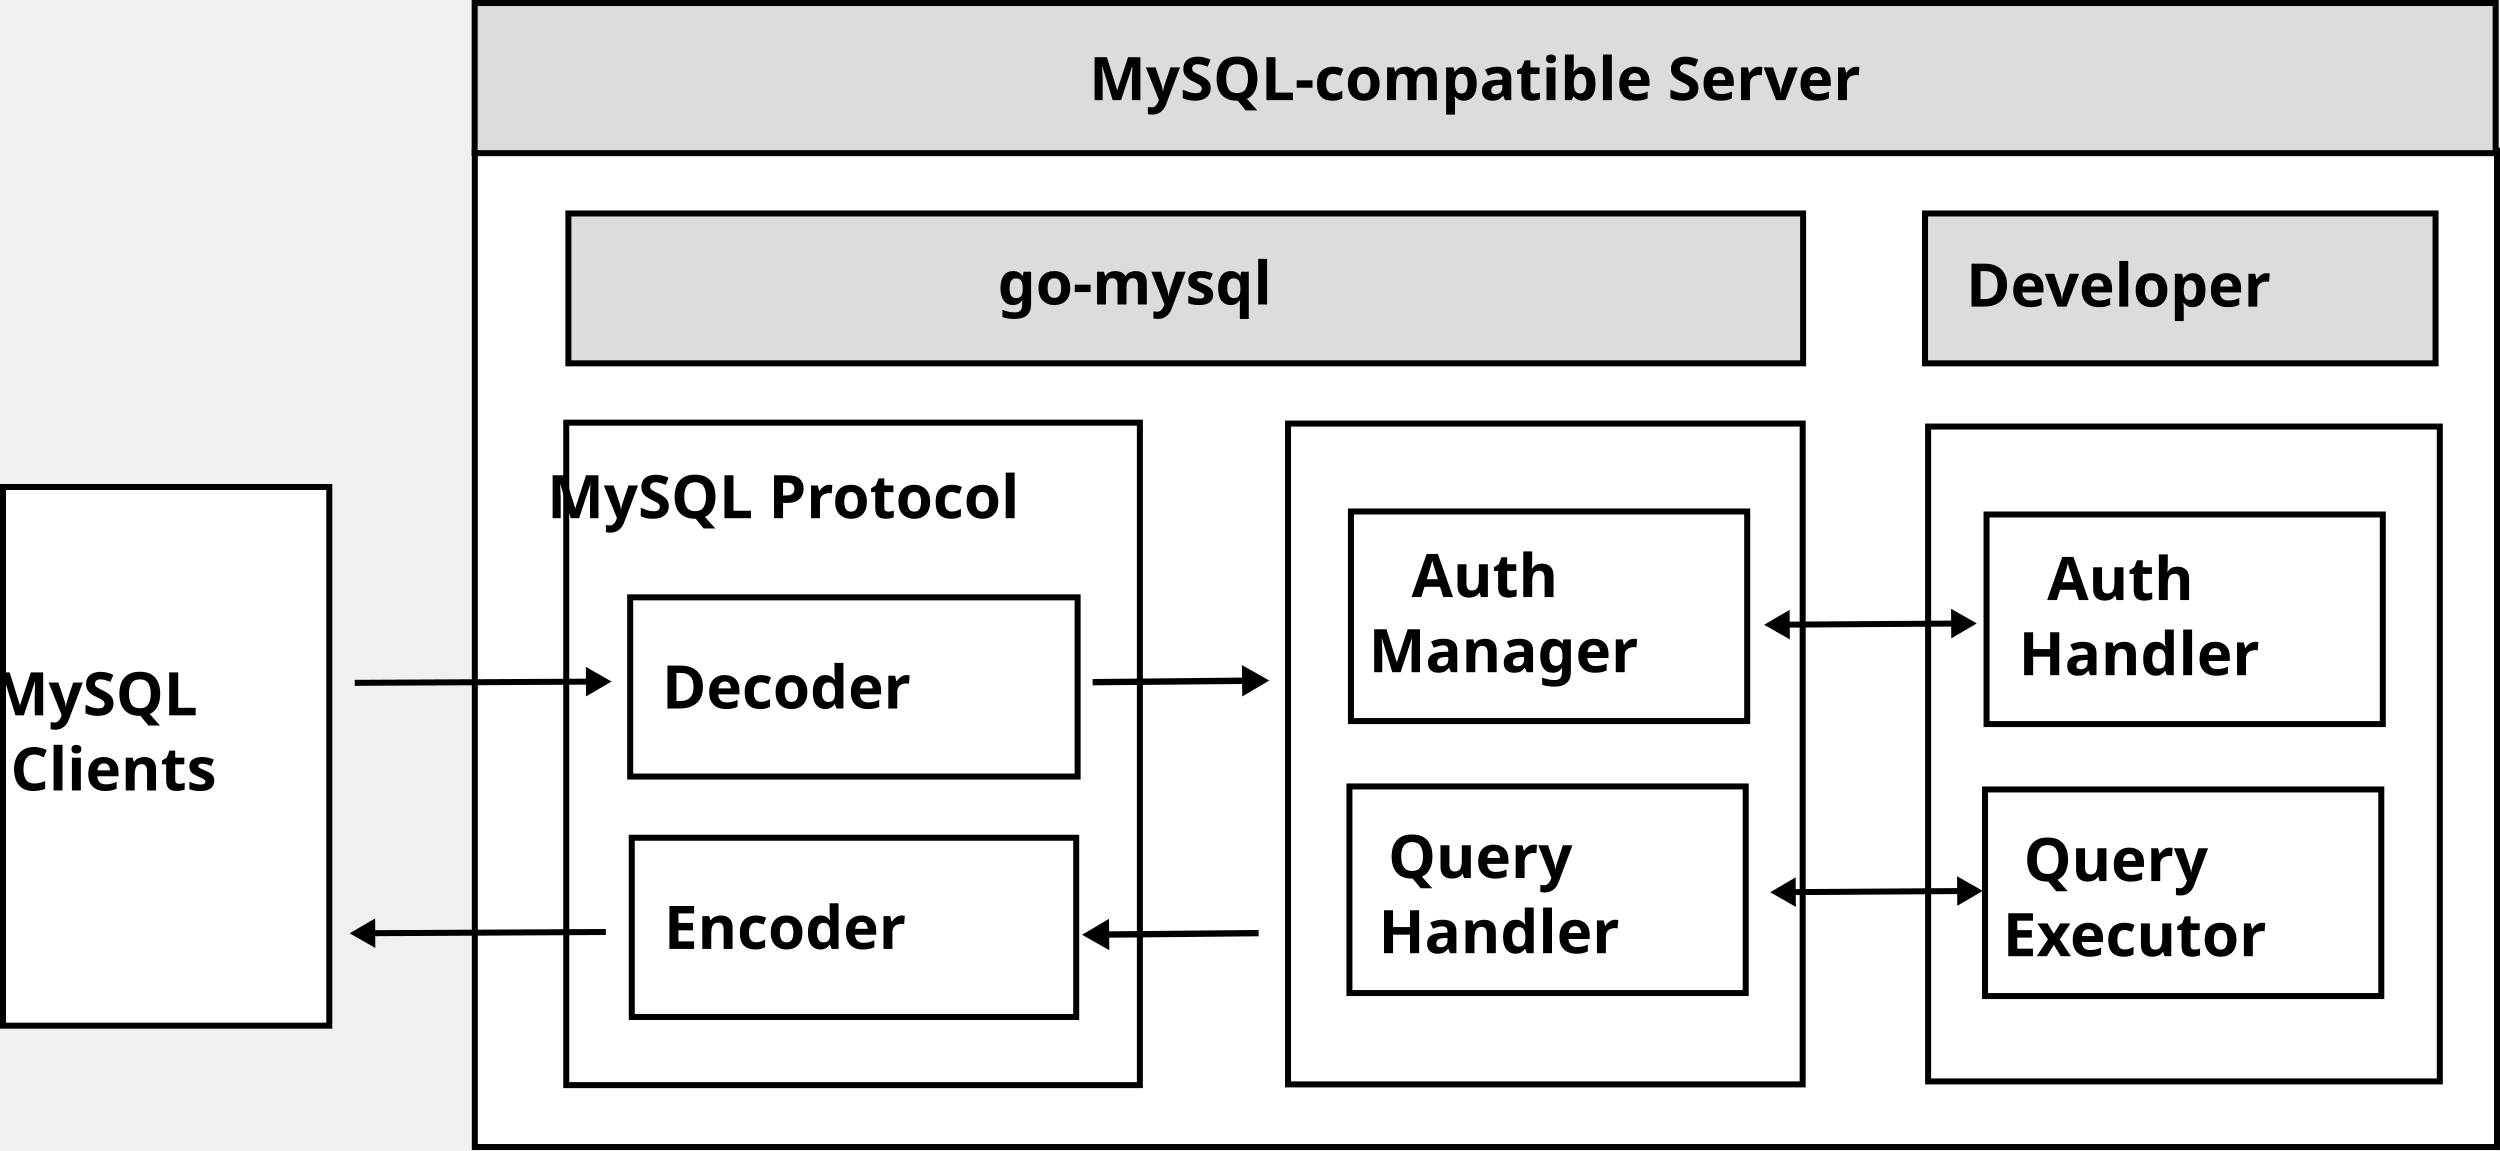
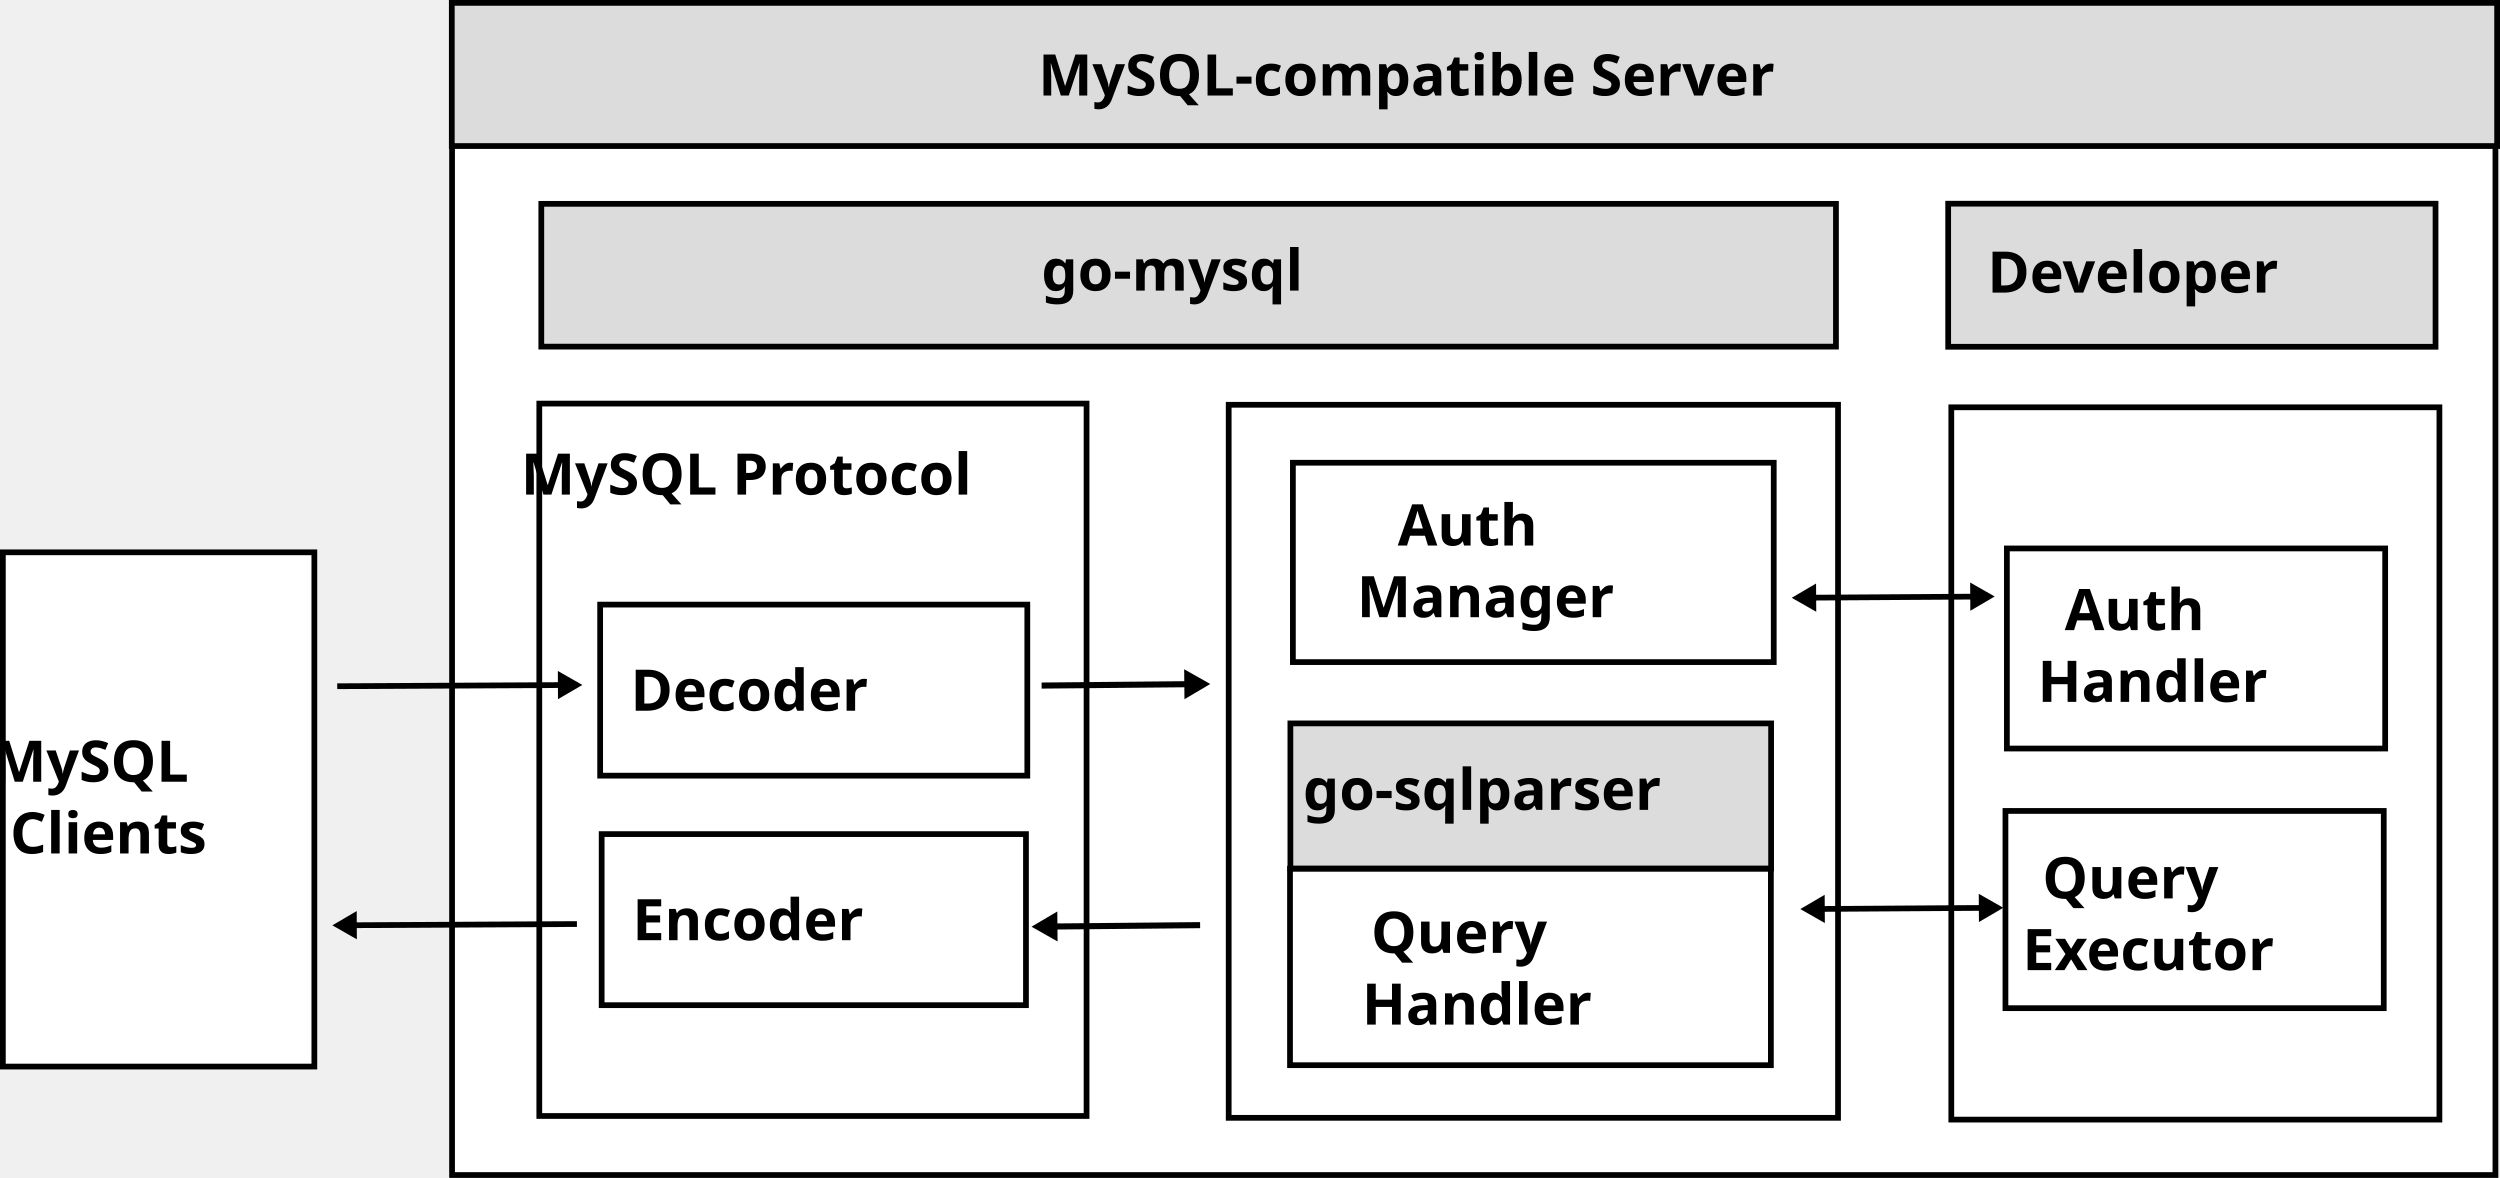
- <svg xmlns="http://www.w3.org/2000/svg" xmlns:xlink="http://www.w3.org/1999/xlink" width="415.946" height="191.339" id="svg2" version="1.1">
+ <svg xmlns="http://www.w3.org/2000/svg" xmlns:xlink="http://www.w3.org/1999/xlink" width="435.708" height="205.29" id="svg2" version="1.1">
  <defs id="defs4">
    <marker style="overflow:visible" id="TriangleInM" refX="0" refY="0" orient="auto" viewBox="0 0 4.26 4.924" markerWidth="4.26" markerHeight="4.924" preserveAspectRatio="xMidYMid">
      <path transform="scale(-0.4)" style="fill:context-stroke;fill-rule:evenodd;stroke:context-stroke;stroke-width:1pt" d="M 5.77,0 -2.88,5 V -5 Z" id="path18279" />
    </marker>
    <marker style="overflow:visible" id="TriangleOutM" refX="0" refY="0" orient="auto">
      <path transform="scale(0.4)" style="fill:context-stroke;fill-rule:evenodd;stroke:context-stroke;stroke-width:1pt" d="M 5.77,0 -2.88,5 V -5 Z" id="path18288" />
    </marker>
    <marker orient="auto" refY="0" refX="0" id="TriangleOutS" style="overflow:visible" viewBox="0 0 2.13 2.462" markerWidth="2.13" markerHeight="2.462" preserveAspectRatio="xMidYMid">
      <path id="path4045" d="M 5.77,0 -2.88,5 V -5 Z" style="fill-rule:evenodd;stroke:#000000;stroke-width:1pt" transform="scale(0.2)" />
    </marker>
    <marker orient="auto" refY="0" refX="0" id="Arrow1Mend" style="overflow:visible">
      <path id="path3906" d="M 0,0 5,-5 -12.5,0 5,5 Z" style="fill-rule:evenodd;stroke:#000000;stroke-width:1pt" transform="matrix(-0.4,0,0,-0.4,-4,0)" />
    </marker>
    <marker orient="auto" refY="0" refX="0" id="Arrow1Lend" style="overflow:visible">
      <path id="path3900" d="M 0,0 5,-5 -12.5,0 5,5 Z" style="fill-rule:evenodd;stroke:#000000;stroke-width:1pt" transform="matrix(-0.8,0,0,-0.8,-10,0)" />
    </marker>
    <marker orient="auto" refY="0" refX="0" id="Arrow2Lend" style="overflow:visible">
      <path id="path3918" style="fill-rule:evenodd;stroke-width:0.625;stroke-linejoin:round" d="M 8.719,4.034 -2.207,0.016 8.719,-4.002 c -1.745,2.372 -1.735,5.617 -6e-7,8.035 z" transform="matrix(-1.1,0,0,-1.1,-1.1,0)" />
    </marker>
    <marker orient="auto" refY="0" refX="0" id="Arrow1Send" style="overflow:visible">
      <path id="path3912" d="M 0,0 5,-5 -12.5,0 5,5 Z" style="fill-rule:evenodd;stroke:#000000;stroke-width:1pt" transform="matrix(-0.2,0,0,-0.2,-1.2,0)" />
    </marker>
    <linearGradient id="linearGradient5205">
      <stop style="stop-color:#370000;stop-opacity:1;" offset="0" id="stop5207" />
    </linearGradient>
    <linearGradient id="linearGradient907" xlink:href="#linearGradient900" />
    <linearGradient id="linearGradient906" xlink:href="#linearGradient900" />
    <linearGradient id="linearGradient905" xlink:href="#linearGradient900" />
    <linearGradient id="linearGradient904" xlink:href="#linearGradient900" />
    <linearGradient id="linearGradient903" xlink:href="#linearGradient900" />
    <linearGradient id="linearGradient900">
      <stop offset="0" id="stop901" style="stop-color: #000000;stop-opacity: 1.0;" />
      <stop offset="1" id="stop902" style="stop-color:#ffffff;stop-opacity:1;" />
    </linearGradient>
    <linearGradient id="linearGradient775" xlink:href="#linearGradient772" />
    <linearGradient id="linearGradient772">
      <stop offset="0" id="stop773" style="stop-color: #000000;stop-opacity: 1.0;" />
      <stop offset="1" id="stop774" style="stop-color:#ffffff;stop-opacity:1;" />
    </linearGradient>
    <linearGradient id="linearGradient907-9" xlink:href="#linearGradient900-2" />
    <linearGradient id="linearGradient906-7" xlink:href="#linearGradient900-2" />
    <linearGradient id="linearGradient905-2" xlink:href="#linearGradient900-2" />
    <linearGradient id="linearGradient904-9" xlink:href="#linearGradient900-2" />
    <linearGradient id="linearGradient903-7" xlink:href="#linearGradient900-2" />
    <linearGradient id="linearGradient900-2">
      <stop offset="0" id="stop901-5" style="stop-color: #000000;stop-opacity: 1.0;" />
      <stop offset="1" id="stop902-5" style="stop-color:#ffffff;stop-opacity:1;" />
    </linearGradient>
    <linearGradient id="linearGradient900-1">
      <stop style="stop-color: #000000;stop-opacity: 1.0;" id="stop901-8" offset="0" />
      <stop style="stop-color:#ffffff;stop-opacity:1;" id="stop902-55" offset="1" />
    </linearGradient>
    <linearGradient xlink:href="#linearGradient900-1" id="linearGradient903-8" />
    <linearGradient xlink:href="#linearGradient900-1" id="linearGradient904-7" />
    <linearGradient xlink:href="#linearGradient900-1" id="linearGradient905-7" />
    <linearGradient xlink:href="#linearGradient900-1" id="linearGradient906-0" />
    <linearGradient xlink:href="#linearGradient900-1" id="linearGradient907-1" />
    <linearGradient id="linearGradient5205-7">
      <stop id="stop5207-1" offset="0" style="stop-color:#370000;stop-opacity:1;" />
    </linearGradient>
    <marker style="overflow:visible" id="Arrow1Send-8" refX="0" refY="0" orient="auto">
      <path transform="matrix(-0.2,0,0,-0.2,-1.2,0)" style="fill-rule:evenodd;stroke:#000000;stroke-width:1pt" d="M 0,0 5,-5 -12.5,0 5,5 Z" id="path3912-3" />
    </marker>
    <marker style="overflow:visible" id="Arrow2Lend-6" refX="0" refY="0" orient="auto">
      <path transform="matrix(-1.1,0,0,-1.1,-1.1,0)" d="M 8.719,4.034 -2.207,0.016 8.719,-4.002 c -1.745,2.372 -1.735,5.617 -6e-7,8.035 z" style="fill-rule:evenodd;stroke-width:0.625;stroke-linejoin:round" id="path3918-3" />
    </marker>
    <marker style="overflow:visible" id="Arrow1Lend-2" refX="0" refY="0" orient="auto">
      <path transform="matrix(-0.8,0,0,-0.8,-10,0)" style="fill-rule:evenodd;stroke:#000000;stroke-width:1pt" d="M 0,0 5,-5 -12.5,0 5,5 Z" id="path3900-7" />
    </marker>
    <marker style="overflow:visible" id="Arrow1Mend-9" refX="0" refY="0" orient="auto">
      <path transform="matrix(-0.4,0,0,-0.4,-4,0)" style="fill-rule:evenodd;stroke:#000000;stroke-width:1pt" d="M 0,0 5,-5 -12.5,0 5,5 Z" id="path3906-0" />
    </marker>
    <marker style="overflow:visible" id="TriangleOutS-3" refX="0" refY="0" orient="auto">
      <path transform="scale(0.2)" style="fill-rule:evenodd;stroke:#000000;stroke-width:1pt" d="M 5.77,0 -2.88,5 V -5 Z" id="path4045-3" />
    </marker>
    <linearGradient id="linearGradient900-5">
      <stop style="stop-color: #000000;stop-opacity: 1.0;" id="stop901-0" offset="0" />
      <stop style="stop-color:#ffffff;stop-opacity:1;" id="stop902-3" offset="1" />
    </linearGradient>
    <linearGradient xlink:href="#linearGradient900-5" id="linearGradient903-1" />
    <linearGradient xlink:href="#linearGradient900-5" id="linearGradient904-8" />
    <linearGradient xlink:href="#linearGradient900-5" id="linearGradient905-8" />
    <linearGradient xlink:href="#linearGradient900-5" id="linearGradient906-2" />
    <linearGradient xlink:href="#linearGradient900-5" id="linearGradient907-93" />
    <linearGradient id="linearGradient5205-9">
      <stop id="stop5207-5" offset="0" style="stop-color:#370000;stop-opacity:1;" />
    </linearGradient>
    <marker style="overflow:visible" id="Arrow1Send-2" refX="0" refY="0" orient="auto">
      <path transform="matrix(-0.2,0,0,-0.2,-1.2,0)" style="fill-rule:evenodd;stroke:#000000;stroke-width:1pt" d="M 0,0 5,-5 -12.5,0 5,5 Z" id="path3912-37" />
    </marker>
    <marker style="overflow:visible" id="Arrow2Lend-3" refX="0" refY="0" orient="auto">
      <path transform="matrix(-1.1,0,0,-1.1,-1.1,0)" d="M 8.719,4.034 -2.207,0.016 8.719,-4.002 c -1.745,2.372 -1.735,5.617 -6e-7,8.035 z" style="fill-rule:evenodd;stroke-width:0.625;stroke-linejoin:round" id="path3918-1" />
    </marker>
    <marker style="overflow:visible" id="Arrow1Lend-5" refX="0" refY="0" orient="auto">
      <path transform="matrix(-0.8,0,0,-0.8,-10,0)" style="fill-rule:evenodd;stroke:#000000;stroke-width:1pt" d="M 0,0 5,-5 -12.5,0 5,5 Z" id="path3900-2" />
    </marker>
    <marker style="overflow:visible" id="Arrow1Mend-4" refX="0" refY="0" orient="auto">
      <path transform="matrix(-0.4,0,0,-0.4,-4,0)" style="fill-rule:evenodd;stroke:#000000;stroke-width:1pt" d="M 0,0 5,-5 -12.5,0 5,5 Z" id="path3906-8" />
    </marker>
    <marker style="overflow:visible" id="TriangleOutS-7" refX="0" refY="0" orient="auto">
      <path transform="scale(0.2)" style="fill-rule:evenodd;stroke:#000000;stroke-width:1pt" d="M 5.77,0 -2.88,5 V -5 Z" id="path4045-6" />
    </marker>
    <linearGradient id="linearGradient900-10">
      <stop style="stop-color: #000000;stop-opacity: 1.0;" id="stop901-6" offset="0" />
      <stop style="stop-color:#ffffff;stop-opacity:1;" id="stop902-57" offset="1" />
    </linearGradient>
    <linearGradient xlink:href="#linearGradient900-10" id="linearGradient903-0" />
    <linearGradient xlink:href="#linearGradient900-10" id="linearGradient904-76" />
    <linearGradient xlink:href="#linearGradient900-10" id="linearGradient905-4" />
    <linearGradient xlink:href="#linearGradient900-10" id="linearGradient906-9" />
    <linearGradient xlink:href="#linearGradient900-10" id="linearGradient907-8" />
    <linearGradient id="linearGradient5205-0">
      <stop id="stop5207-6" offset="0" style="stop-color:#370000;stop-opacity:1;" />
    </linearGradient>
    <marker style="overflow:visible" id="Arrow1Send-1" refX="0" refY="0" orient="auto">
      <path transform="matrix(-0.2,0,0,-0.2,-1.2,0)" style="fill-rule:evenodd;stroke:#000000;stroke-width:1pt" d="M 0,0 5,-5 -12.5,0 5,5 Z" id="path3912-4" />
    </marker>
    <marker style="overflow:visible" id="Arrow2Lend-38" refX="0" refY="0" orient="auto">
      <path transform="matrix(-1.1,0,0,-1.1,-1.1,0)" d="M 8.719,4.034 -2.207,0.016 8.719,-4.002 c -1.745,2.372 -1.735,5.617 -6e-7,8.035 z" style="fill-rule:evenodd;stroke-width:0.625;stroke-linejoin:round" id="path3918-8" />
    </marker>
    <marker style="overflow:visible" id="Arrow1Lend-7" refX="0" refY="0" orient="auto">
      <path transform="matrix(-0.8,0,0,-0.8,-10,0)" style="fill-rule:evenodd;stroke:#000000;stroke-width:1pt" d="M 0,0 5,-5 -12.5,0 5,5 Z" id="path3900-1" />
    </marker>
    <marker style="overflow:visible" id="Arrow1Mend-48" refX="0" refY="0" orient="auto">
      <path transform="matrix(-0.4,0,0,-0.4,-4,0)" style="fill-rule:evenodd;stroke:#000000;stroke-width:1pt" d="M 0,0 5,-5 -12.5,0 5,5 Z" id="path3906-1" />
    </marker>
    <marker style="overflow:visible" id="TriangleOutS-9" refX="0" refY="0" orient="auto">
      <path transform="scale(0.2)" style="fill-rule:evenodd;stroke:#000000;stroke-width:1pt" d="M 5.77,0 -2.88,5 V -5 Z" id="path4045-30" />
    </marker>
    <linearGradient id="linearGradient900-0">
      <stop style="stop-color: #000000;stop-opacity: 1.0;" id="stop901-83" offset="0" />
      <stop style="stop-color:#ffffff;stop-opacity:1;" id="stop902-9" offset="1" />
    </linearGradient>
    <linearGradient xlink:href="#linearGradient900-0" id="linearGradient903-2" />
    <linearGradient xlink:href="#linearGradient900-0" id="linearGradient904-1" />
    <linearGradient xlink:href="#linearGradient900-0" id="linearGradient905-3" />
    <linearGradient xlink:href="#linearGradient900-0" id="linearGradient906-8" />
    <linearGradient xlink:href="#linearGradient900-0" id="linearGradient907-4" />
    <linearGradient id="linearGradient5205-1">
      <stop id="stop5207-8" offset="0" style="stop-color:#370000;stop-opacity:1;" />
    </linearGradient>
    <marker style="overflow:visible" id="Arrow1Send-3" refX="0" refY="0" orient="auto">
      <path transform="matrix(-0.2,0,0,-0.2,-1.2,0)" style="fill-rule:evenodd;stroke:#000000;stroke-width:1pt" d="M 0,0 5,-5 -12.5,0 5,5 Z" id="path3912-6" />
    </marker>
    <marker style="overflow:visible" id="Arrow2Lend-7" refX="0" refY="0" orient="auto">
      <path transform="matrix(-1.1,0,0,-1.1,-1.1,0)" d="M 8.719,4.034 -2.207,0.016 8.719,-4.002 c -1.745,2.372 -1.735,5.617 -6e-7,8.035 z" style="fill-rule:evenodd;stroke-width:0.625;stroke-linejoin:round" id="path3918-9" />
    </marker>
    <marker style="overflow:visible" id="Arrow1Lend-0" refX="0" refY="0" orient="auto">
      <path transform="matrix(-0.8,0,0,-0.8,-10,0)" style="fill-rule:evenodd;stroke:#000000;stroke-width:1pt" d="M 0,0 5,-5 -12.5,0 5,5 Z" id="path3900-6" />
    </marker>
    <marker style="overflow:visible" id="Arrow1Mend-0" refX="0" refY="0" orient="auto">
      <path transform="matrix(-0.4,0,0,-0.4,-4,0)" style="fill-rule:evenodd;stroke:#000000;stroke-width:1pt" d="M 0,0 5,-5 -12.5,0 5,5 Z" id="path3906-04" />
    </marker>
    <marker style="overflow:visible" id="TriangleOutS-5" refX="0" refY="0" orient="auto">
      <path transform="scale(0.2)" style="fill-rule:evenodd;stroke:#000000;stroke-width:1pt" d="M 5.77,0 -2.88,5 V -5 Z" id="path4045-1" />
    </marker>
    <linearGradient id="linearGradient900-8">
      <stop style="stop-color: #000000;stop-opacity: 1.0;" id="stop901-9" offset="0" />
      <stop style="stop-color:#ffffff;stop-opacity:1;" id="stop902-8" offset="1" />
    </linearGradient>
    <linearGradient xlink:href="#linearGradient900-8" id="linearGradient903-9" />
    <linearGradient xlink:href="#linearGradient900-8" id="linearGradient904-0" />
    <linearGradient xlink:href="#linearGradient900-8" id="linearGradient905-76" />
    <linearGradient xlink:href="#linearGradient900-8" id="linearGradient906-3" />
    <linearGradient xlink:href="#linearGradient900-8" id="linearGradient907-3" />
    <linearGradient id="linearGradient5205-5">
      <stop id="stop5207-4" offset="0" style="stop-color:#370000;stop-opacity:1;" />
    </linearGradient>
    <marker style="overflow:visible" id="Arrow1Send-6" refX="0" refY="0" orient="auto">
      <path transform="matrix(-0.2,0,0,-0.2,-1.2,0)" style="fill-rule:evenodd;stroke:#000000;stroke-width:1pt" d="M 0,0 5,-5 -12.5,0 5,5 Z" id="path3912-2" />
    </marker>
    <marker style="overflow:visible" id="Arrow2Lend-79" refX="0" refY="0" orient="auto">
      <path transform="matrix(-1.1,0,0,-1.1,-1.1,0)" d="M 8.719,4.034 -2.207,0.016 8.719,-4.002 c -1.745,2.372 -1.735,5.617 -6e-7,8.035 z" style="fill-rule:evenodd;stroke-width:0.625;stroke-linejoin:round" id="path3918-93" />
    </marker>
    <marker style="overflow:visible" id="Arrow1Lend-8" refX="0" refY="0" orient="auto">
      <path transform="matrix(-0.8,0,0,-0.8,-10,0)" style="fill-rule:evenodd;stroke:#000000;stroke-width:1pt" d="M 0,0 5,-5 -12.5,0 5,5 Z" id="path3900-71" />
    </marker>
    <marker style="overflow:visible" id="Arrow1Mend-7" refX="0" refY="0" orient="auto">
      <path transform="matrix(-0.4,0,0,-0.4,-4,0)" style="fill-rule:evenodd;stroke:#000000;stroke-width:1pt" d="M 0,0 5,-5 -12.5,0 5,5 Z" id="path3906-4" />
    </marker>
    <marker style="overflow:visible" id="TriangleOutS-79" refX="0" refY="0" orient="auto">
      <path transform="scale(0.2)" style="fill-rule:evenodd;stroke:#000000;stroke-width:1pt" d="M 5.77,0 -2.88,5 V -5 Z" id="path4045-10" />
    </marker>
    <linearGradient id="linearGradient900-16">
      <stop style="stop-color: #000000;stop-opacity: 1.0;" id="stop901-3" offset="0" />
      <stop style="stop-color:#ffffff;stop-opacity:1;" id="stop902-0" offset="1" />
    </linearGradient>
    <linearGradient xlink:href="#linearGradient900-16" id="linearGradient903-5" />
    <linearGradient xlink:href="#linearGradient900-16" id="linearGradient904-79" />
    <linearGradient xlink:href="#linearGradient900-16" id="linearGradient905-1" />
    <linearGradient xlink:href="#linearGradient900-16" id="linearGradient906-5" />
    <linearGradient xlink:href="#linearGradient900-16" id="linearGradient907-97" />
    <linearGradient id="linearGradient5205-3">
      <stop id="stop5207-83" offset="0" style="stop-color:#370000;stop-opacity:1;" />
    </linearGradient>
    <marker style="overflow:visible" id="Arrow1Send-0" refX="0" refY="0" orient="auto">
      <path transform="matrix(-0.2,0,0,-0.2,-1.2,0)" style="fill-rule:evenodd;stroke:#000000;stroke-width:1pt" d="M 0,0 5,-5 -12.5,0 5,5 Z" id="path3912-5" />
    </marker>
    <marker style="overflow:visible" id="Arrow2Lend-8" refX="0" refY="0" orient="auto">
      <path transform="matrix(-1.1,0,0,-1.1,-1.1,0)" d="M 8.719,4.034 -2.207,0.016 8.719,-4.002 c -1.745,2.372 -1.735,5.617 -6e-7,8.035 z" style="fill-rule:evenodd;stroke-width:0.625;stroke-linejoin:round" id="path3918-7" />
    </marker>
    <marker style="overflow:visible" id="Arrow1Lend-3" refX="0" refY="0" orient="auto">
      <path transform="matrix(-0.8,0,0,-0.8,-10,0)" style="fill-rule:evenodd;stroke:#000000;stroke-width:1pt" d="M 0,0 5,-5 -12.5,0 5,5 Z" id="path3900-5" />
    </marker>
    <marker style="overflow:visible" id="Arrow1Mend-2" refX="0" refY="0" orient="auto">
      <path transform="matrix(-0.4,0,0,-0.4,-4,0)" style="fill-rule:evenodd;stroke:#000000;stroke-width:1pt" d="M 0,0 5,-5 -12.5,0 5,5 Z" id="path3906-6" />
    </marker>
    <marker style="overflow:visible" id="TriangleOutS-37" refX="0" refY="0" orient="auto">
      <path transform="scale(0.2)" style="fill-rule:evenodd;stroke:#000000;stroke-width:1pt" d="M 5.77,0 -2.88,5 V -5 Z" id="path4045-4" />
    </marker>
  </defs>
-   <g id="layer2" transform="translate(130.7829,16.66026)" style="display:inline">
-     <rect y="8.393" x="-51.781" height="165.786" width="336.444" id="rect18008" style="fill:#ffffff;fill-opacity:1;stroke:#000000;stroke-width:1;stroke-miterlimit:2.154;stroke-dasharray:none;stroke-opacity:1" />
-     <rect y="53.812" x="83.518" height="109.949" width="85.625" id="rect3" style="fill:#ffffff;fill-opacity:1;stroke:#000000;stroke-width:1;stroke-miterlimit:2.154;stroke-dasharray:none;stroke-opacity:1" />
-     <rect y="53.662" x="-36.573" height="110.219" width="95.44" id="rect3109" style="fill:#ffffff;fill-opacity:1;stroke:#000000;stroke-width:1;stroke-miterlimit:2.154;stroke-dasharray:none;stroke-opacity:1" />
-     <rect y="18.857" x="-36.217" height="24.933" width="205.433" id="rect3129" style="fill:#dcdcdc;fill-opacity:1;stroke:#000000;stroke-width:1;stroke-miterlimit:2.154;stroke-dasharray:none;stroke-opacity:1" />
-     <rect y="64.364" x="-130.283" height="89.625" width="54.286" id="rect3165" style="fill:#ffffff;fill-opacity:1;stroke:#000000;stroke-width:1;stroke-miterlimit:2.154;stroke-dasharray:none;stroke-opacity:1" />
-     <rect y="18.855" x="189.502" height="24.937" width="84.937" id="rect15257" style="fill:#dcdcdc;fill-opacity:1;stroke:#000000;stroke-width:1;stroke-miterlimit:2.154;stroke-dasharray:none;stroke-opacity:1" />
-     <rect y="54.307" x="190.013" height="108.96" width="85.137" id="rect16215" style="fill:#ffffff;fill-opacity:1;stroke:#000000;stroke-width:1;stroke-miterlimit:2.154;stroke-dasharray:none;stroke-opacity:1" />
-     <rect y="-16.16" x="-51.807" height="24.982" width="336.247" id="rect16225" style="fill:#dcdcdc;fill-opacity:1;stroke:#000000;stroke-width:1;stroke-miterlimit:2.154;stroke-dasharray:none;stroke-opacity:1" />
-     <path style="fill:none;stroke:#000000;stroke-width:1.061px;stroke-linecap:butt;stroke-linejoin:miter;stroke-opacity:1;marker-end:url(#TriangleOutM)" d="m 51.003,96.837 26.375,-0.246" id="path18532" />
-     <path style="fill:none;stroke:#000000;stroke-width:1;stroke-linecap:butt;stroke-linejoin:miter;stroke-dasharray:none;stroke-opacity:1;marker-start:url(#TriangleInM);marker-end:url(#TriangleOutM)" d="m 165.573,87.272 29.693,-0.191" id="path18616" />
-     <path style="fill:none;stroke:#000000;stroke-width:1;stroke-linecap:butt;stroke-linejoin:miter;stroke-miterlimit:4;stroke-dasharray:none;stroke-opacity:1;marker-end:url(#TriangleOutM)" d="m -71.761,96.951 39.882,-0.206" id="path18618" />
-     <rect y="82.726" x="-25.936" height="29.813" width="74.445" id="rect5305" style="fill:#ffffff;fill-opacity:1;stroke:#000000;stroke-width:1;stroke-miterlimit:2.154;stroke-dasharray:none;stroke-opacity:1" />
-     <rect y="122.724" x="-25.673" height="29.816" width="73.949" id="rect5315" style="fill:#ffffff;fill-opacity:1;stroke:#000000;stroke-width:1;stroke-miterlimit:2.154;stroke-dasharray:none;stroke-opacity:1" />
-     <path style="fill:none;stroke:#000000;stroke-width:1;stroke-linecap:butt;stroke-linejoin:miter;stroke-miterlimit:4;stroke-dasharray:none;stroke-opacity:1;marker-start:url(#TriangleInM)" d="m -69.771,138.608 39.786,-0.21" id="path7881" />
-     <path style="fill:none;stroke:#000000;stroke-width:1.061px;stroke-linecap:butt;stroke-linejoin:miter;stroke-opacity:1;marker-start:url(#TriangleInM)" d="m 52.253,138.837 26.375,-0.246" id="path2478" />
-     <rect y="114.188" x="93.732" height="34.374" width="65.933" id="rect1" style="fill:#ffffff;fill-opacity:1;stroke:#000000;stroke-width:1;stroke-miterlimit:2.154;stroke-dasharray:none;stroke-opacity:1" />
-     <rect y="68.44" x="93.984" height="34.871" width="65.93" id="rect2" style="fill:#ffffff;fill-opacity:1;stroke:#000000;stroke-width:1;stroke-miterlimit:2.154;stroke-dasharray:none;stroke-opacity:1" />
-     <rect y="114.688" x="199.482" height="34.374" width="65.933" id="rect4" style="fill:#ffffff;fill-opacity:1;stroke:#000000;stroke-width:1;stroke-miterlimit:2.154;stroke-dasharray:none;stroke-opacity:1" />
-     <rect y="68.94" x="199.734" height="34.871" width="65.93" id="rect5" style="fill:#ffffff;fill-opacity:1;stroke:#000000;stroke-width:1;stroke-miterlimit:2.154;stroke-dasharray:none;stroke-opacity:1" />
-     <path style="fill:none;stroke:#000000;stroke-width:1;stroke-linecap:butt;stroke-linejoin:miter;stroke-dasharray:none;stroke-opacity:1;marker-start:url(#TriangleInM);marker-end:url(#TriangleOutM)" d="m 166.573,131.772 29.693,-0.191" id="path9" />
+   <g id="layer2" transform="translate(130.5329,16.64575)" style="display:inline">
+     <rect y="8.427" x="-51.746" height="179.716" width="356.125" id="rect18008" style="fill:#ffffff;fill-opacity:1;stroke:#000000;stroke-width:1;stroke-miterlimit:2.154;stroke-dasharray:none;stroke-opacity:1" />
+     <rect y="53.901" x="83.607" height="124.272" width="106.198" id="rect3" style="fill:#ffffff;fill-opacity:1;stroke:#000000;stroke-width:1;stroke-miterlimit:2.154;stroke-dasharray:none;stroke-opacity:1" />
+     <rect y="53.693" x="-36.542" height="124.158" width="95.379" id="rect3109" style="fill:#ffffff;fill-opacity:1;stroke:#000000;stroke-width:1;stroke-miterlimit:2.154;stroke-dasharray:none;stroke-opacity:1" />
+     <rect y="18.88" x="-36.193" height="24.886" width="225.636" id="rect3129" style="fill:#dcdcdc;fill-opacity:1;stroke:#000000;stroke-width:1;stroke-miterlimit:2.154;stroke-dasharray:none;stroke-opacity:1" />
+     <rect y="79.614" x="-130.033" height="89.625" width="54.286" id="rect3165" style="fill:#ffffff;fill-opacity:1;stroke:#000000;stroke-width:1;stroke-miterlimit:2.154;stroke-dasharray:none;stroke-opacity:1" />
+     <rect y="18.855" x="209.002" height="24.937" width="84.937" id="rect15257" style="fill:#dcdcdc;fill-opacity:1;stroke:#000000;stroke-width:1;stroke-miterlimit:2.154;stroke-dasharray:none;stroke-opacity:1" />
+     <rect y="54.34" x="209.546" height="124.143" width="85.07" id="rect16215" style="fill:#ffffff;fill-opacity:1;stroke:#000000;stroke-width:1;stroke-miterlimit:2.154;stroke-dasharray:none;stroke-opacity:1" />
+     <rect y="-16.146" x="-51.793" height="24.953" width="356.468" id="rect16225" style="fill:#dcdcdc;fill-opacity:1;stroke:#000000;stroke-width:1;stroke-miterlimit:2.154;stroke-dasharray:none;stroke-opacity:1" />
+     <path style="fill:none;stroke:#000000;stroke-width:1.061px;stroke-linecap:butt;stroke-linejoin:miter;stroke-opacity:1;marker-end:url(#TriangleOutM)" d="m 51.003,102.837 26.375,-0.246" id="path18532" />
+     <path style="fill:none;stroke:#000000;stroke-width:1;stroke-linecap:butt;stroke-linejoin:miter;stroke-dasharray:none;stroke-opacity:1;marker-start:url(#TriangleInM);marker-end:url(#TriangleOutM)" d="m 184.573,87.522 29.693,-0.191" id="path18616" />
+     <path style="fill:none;stroke:#000000;stroke-width:1;stroke-linecap:butt;stroke-linejoin:miter;stroke-miterlimit:4;stroke-dasharray:none;stroke-opacity:1;marker-end:url(#TriangleOutM)" d="m -71.761,102.951 39.882,-0.206" id="path18618" />
+     <rect y="88.726" x="-25.936" height="29.813" width="74.445" id="rect5305" style="fill:#ffffff;fill-opacity:1;stroke:#000000;stroke-width:1;stroke-miterlimit:2.154;stroke-dasharray:none;stroke-opacity:1" />
+     <rect y="128.724" x="-25.673" height="29.816" width="73.949" id="rect5315" style="fill:#ffffff;fill-opacity:1;stroke:#000000;stroke-width:1;stroke-miterlimit:2.154;stroke-dasharray:none;stroke-opacity:1" />
+     <path style="fill:none;stroke:#000000;stroke-width:1;stroke-linecap:butt;stroke-linejoin:miter;stroke-miterlimit:4;stroke-dasharray:none;stroke-opacity:1;marker-start:url(#TriangleInM)" d="m -69.771,144.608 39.786,-0.21" id="path7881" />
+     <path style="fill:none;stroke:#000000;stroke-width:1.061px;stroke-linecap:butt;stroke-linejoin:miter;stroke-opacity:1;marker-start:url(#TriangleInM)" d="m 52.253,144.837 26.375,-0.246" id="path2478" />
+     <rect y="134.75" x="94.295" height="34.249" width="83.808" id="rect1" style="fill:#ffffff;fill-opacity:1;stroke:#000000;stroke-width:1;stroke-miterlimit:2.154;stroke-dasharray:none;stroke-opacity:1" />
+     <rect y="64.002" x="94.796" height="34.745" width="83.804" id="rect2" style="fill:#ffffff;fill-opacity:1;stroke:#000000;stroke-width:1;stroke-miterlimit:2.154;stroke-dasharray:none;stroke-opacity:1" />
+     <rect y="124.688" x="218.982" height="34.374" width="65.933" id="rect4" style="fill:#ffffff;fill-opacity:1;stroke:#000000;stroke-width:1;stroke-miterlimit:2.154;stroke-dasharray:none;stroke-opacity:1" />
+     <rect y="78.94" x="219.234" height="34.871" width="65.93" id="rect5" style="fill:#ffffff;fill-opacity:1;stroke:#000000;stroke-width:1;stroke-miterlimit:2.154;stroke-dasharray:none;stroke-opacity:1" />
+     <path style="fill:none;stroke:#000000;stroke-width:1;stroke-linecap:butt;stroke-linejoin:miter;stroke-dasharray:none;stroke-opacity:1;marker-start:url(#TriangleInM);marker-end:url(#TriangleOutM)" d="m 186.073,141.772 29.693,-0.191" id="path9" />
+     <rect y="109.432" x="94.359" height="25.283" width="83.783" id="rect6" style="fill:#dcdcdc;fill-opacity:1;stroke:#000000;stroke-width:1;stroke-miterlimit:2.154;stroke-dasharray:none;stroke-opacity:1" />
  </g>
-   <g id="layer1" transform="translate(-55.21707,-181.7019)" style="display:inline">
+   <g id="layer1" transform="translate(-55.46707,-181.7164)" style="display:inline">
    <text xml:space="preserve" style="font-style:normal;font-variant:normal;font-weight:bold;font-stretch:normal;line-height:0%;font-family:'Source Code Pro';-inkscape-font-specification:'Source Code Pro Bold';text-align:center;letter-spacing:0px;word-spacing:0px;writing-mode:lr-tb;text-anchor:middle;fill:#000000;fill-opacity:1;stroke:none;stroke-width:1;stroke-miterlimit:2.154;stroke-dasharray:none" x="196.456" y="267.921" id="text3115">
      <tspan x="196.456" y="267.921" style="font-size:10px;line-height:1.25" id="tspan6185">MySQL Protocol</tspan>
      <tspan x="196.456" y="280.421" style="font-size:10px;line-height:1.25" id="tspan11643" />
      <tspan x="196.456" y="287.246" style="font-size:10px;line-height:1.25" id="tspan5357" />
    </text>
-     <text id="text3125" y="327.789" x="312.426" style="font-style:normal;font-variant:normal;font-weight:bold;font-stretch:normal;line-height:0%;font-family:'Source Code Pro';-inkscape-font-specification:'Source Code Pro Bold';text-align:center;letter-spacing:0px;word-spacing:0px;writing-mode:lr-tb;text-anchor:middle;fill:#000000;fill-opacity:1;stroke:none;stroke-width:1;stroke-miterlimit:2.154;stroke-dasharray:none" xml:space="preserve">
-       <tspan id="tspan3127" y="327.789" x="312.426" style="font-size:10px;line-height:1.25">Query</tspan>
-       <tspan y="340.289" x="312.426" style="font-size:10px;line-height:1.25" id="tspan12849">Handler</tspan>
-     </text>
-     <text xml:space="preserve" style="font-style:normal;font-variant:normal;font-weight:normal;font-stretch:normal;line-height:0%;font-family:Arial;-inkscape-font-specification:Arial;text-align:center;letter-spacing:0px;word-spacing:0px;writing-mode:lr-tb;text-anchor:middle;fill:#000000;fill-opacity:1;stroke:none;stroke-width:1;stroke-miterlimit:2.154;stroke-dasharray:none" x="252.353" y="232.362" id="text3131">
-       <tspan y="232.362" x="252.353" id="tspan3133" style="font-style:normal;font-variant:normal;font-weight:bold;font-stretch:normal;font-size:10px;line-height:1.25;font-family:'Source Code Pro';-inkscape-font-specification:'Source Code Pro Bold';stroke-width:1;stroke-miterlimit:2.154;stroke-dasharray:none">go-mysql</tspan>
-     </text>
-     <text xml:space="preserve" style="font-style:normal;font-variant:normal;font-weight:bold;font-stretch:normal;line-height:0%;font-family:'Source Code Pro';-inkscape-font-specification:'Source Code Pro Bold';text-align:center;letter-spacing:0px;word-spacing:0px;writing-mode:lr-tb;text-anchor:middle;fill:#000000;fill-opacity:1;stroke:none;stroke-width:1;stroke-miterlimit:2.154;stroke-dasharray:none" x="81.912" y="300.715" id="text3169">
-       <tspan x="81.912" y="300.715" id="tspan3167" style="font-size:10px;line-height:1.25">MySQL</tspan>
-       <tspan x="81.912" y="313.215" style="font-size:10px;line-height:1.25" id="tspan4611">Clients</tspan>
-     </text>
-     <text xml:space="preserve" style="font-style:normal;font-variant:normal;font-weight:normal;font-stretch:normal;line-height:0%;font-family:Arial;-inkscape-font-specification:Arial;text-align:center;letter-spacing:0px;word-spacing:0px;writing-mode:lr-tb;text-anchor:middle;fill:#000000;fill-opacity:1;stroke:none;stroke-width:1;stroke-miterlimit:2.154;stroke-dasharray:none" x="416.029" y="232.715" id="text15261">
-       <tspan y="232.715" x="416.029" id="tspan15259" style="font-style:normal;font-variant:normal;font-weight:bold;font-stretch:normal;font-size:10px;line-height:1.25;font-family:'Source Code Pro';-inkscape-font-specification:'Source Code Pro Bold';stroke-width:1;stroke-miterlimit:2.154;stroke-dasharray:none">Developer</tspan>
+     <text id="text3125" y="347.789" x="320.676" style="font-style:normal;font-variant:normal;font-weight:bold;font-stretch:normal;line-height:0%;font-family:'Source Code Pro';-inkscape-font-specification:'Source Code Pro Bold';text-align:center;letter-spacing:0px;word-spacing:0px;writing-mode:lr-tb;text-anchor:middle;fill:#000000;fill-opacity:1;stroke:none;stroke-width:1;stroke-miterlimit:2.154;stroke-dasharray:none" xml:space="preserve">
+       <tspan id="tspan3127" y="347.789" x="320.676" style="font-size:10px;line-height:1.25">Query</tspan>
+       <tspan y="360.289" x="320.676" style="font-size:10px;line-height:1.25" id="tspan12849">Handler</tspan>
+     </text>
+     <text xml:space="preserve" style="font-style:normal;font-variant:normal;font-weight:normal;font-stretch:normal;line-height:0%;font-family:Arial;-inkscape-font-specification:Arial;text-align:center;letter-spacing:0px;word-spacing:0px;writing-mode:lr-tb;text-anchor:middle;fill:#000000;fill-opacity:1;stroke:none;stroke-width:1;stroke-miterlimit:2.154;stroke-dasharray:none" x="268.103" y="232.362" id="text3131">
+       <tspan y="232.362" x="268.103" id="tspan3133" style="font-style:normal;font-variant:normal;font-weight:bold;font-stretch:normal;font-size:10px;line-height:1.25;font-family:'Source Code Pro';-inkscape-font-specification:'Source Code Pro Bold';stroke-width:1;stroke-miterlimit:2.154;stroke-dasharray:none">go-mysql</tspan>
+     </text>
+     <text xml:space="preserve" style="font-style:normal;font-variant:normal;font-weight:bold;font-stretch:normal;line-height:0%;font-family:'Source Code Pro';-inkscape-font-specification:'Source Code Pro Bold';text-align:center;letter-spacing:0px;word-spacing:0px;writing-mode:lr-tb;text-anchor:middle;fill:#000000;fill-opacity:1;stroke:none;stroke-width:1;stroke-miterlimit:2.154;stroke-dasharray:none" x="82.162" y="317.965" id="text3169">
+       <tspan x="82.162" y="317.965" id="tspan3167" style="font-size:10px;line-height:1.25">MySQL</tspan>
+       <tspan x="82.162" y="330.465" style="font-size:10px;line-height:1.25" id="tspan4611">Clients</tspan>
+     </text>
+     <text xml:space="preserve" style="font-style:normal;font-variant:normal;font-weight:normal;font-stretch:normal;line-height:0%;font-family:Arial;-inkscape-font-specification:Arial;text-align:center;letter-spacing:0px;word-spacing:0px;writing-mode:lr-tb;text-anchor:middle;fill:#000000;fill-opacity:1;stroke:none;stroke-width:1;stroke-miterlimit:2.154;stroke-dasharray:none" x="435.529" y="232.715" id="text15261">
+       <tspan y="232.715" x="435.529" id="tspan15259" style="font-style:normal;font-variant:normal;font-weight:bold;font-stretch:normal;font-size:10px;line-height:1.25;font-family:'Source Code Pro';-inkscape-font-specification:'Source Code Pro Bold';stroke-width:1;stroke-miterlimit:2.154;stroke-dasharray:none">Developer</tspan>
    </text>
    <text xml:space="preserve" style="font-style:normal;font-variant:normal;font-weight:normal;font-stretch:normal;line-height:0%;font-family:Arial;-inkscape-font-specification:Arial;text-align:center;letter-spacing:0px;word-spacing:0px;writing-mode:lr-tb;text-anchor:middle;fill:#000000;fill-opacity:1;stroke:none;stroke-width:1;stroke-miterlimit:2.154;stroke-dasharray:none" x="308.941" y="198.362" id="text16229">
      <tspan y="198.362" x="308.941" id="tspan16227" style="font-style:normal;font-variant:normal;font-weight:bold;font-stretch:normal;font-size:10px;line-height:1.25;font-family:'Source Code Pro';-inkscape-font-specification:'Source Code Pro Bold';stroke-width:1;stroke-miterlimit:2.154;stroke-dasharray:none">MySQL-compatible Server</tspan>
    </text>
-     <text xml:space="preserve" style="font-style:normal;font-variant:normal;font-weight:bold;font-stretch:normal;line-height:0%;font-family:'Source Code Pro';-inkscape-font-specification:'Source Code Pro Bold';text-align:center;letter-spacing:0px;word-spacing:0px;writing-mode:lr-tb;text-anchor:middle;fill:#000000;fill-opacity:1;stroke:none;stroke-width:1;stroke-miterlimit:2.154;stroke-dasharray:none" x="196.985" y="287.083" id="text5313">
-       <tspan x="196.985" y="287.083" style="font-size:10px;line-height:1.25" id="tspan5307" />
-       <tspan x="196.985" y="299.583" style="font-size:10px;line-height:1.25" id="tspan5309">Decoder</tspan>
-       <tspan x="196.985" y="306.407" style="font-size:10px;line-height:1.25" id="tspan5311" />
-     </text>
-     <text xml:space="preserve" style="font-style:normal;font-variant:normal;font-weight:bold;font-stretch:normal;line-height:0%;font-family:'Source Code Pro';-inkscape-font-specification:'Source Code Pro Bold';text-align:center;letter-spacing:0px;word-spacing:0px;writing-mode:lr-tb;text-anchor:middle;fill:#000000;fill-opacity:1;stroke:none;stroke-width:1;stroke-miterlimit:2.154;stroke-dasharray:none" x="196.75" y="327.083" id="text5323">
-       <tspan x="196.75" y="327.083" style="font-size:10px;line-height:1.25" id="tspan5317" />
-       <tspan x="196.75" y="339.583" style="font-size:10px;line-height:1.25" id="tspan5319">Encoder</tspan>
-       <tspan x="196.75" y="346.407" style="font-size:10px;line-height:1.25" id="tspan5321" />
-     </text>
-     <text id="text3" y="281.039" x="313.176" style="font-style:normal;font-variant:normal;font-weight:bold;font-stretch:normal;line-height:0%;font-family:'Source Code Pro';-inkscape-font-specification:'Source Code Pro Bold';text-align:center;letter-spacing:0px;word-spacing:0px;writing-mode:lr-tb;text-anchor:middle;fill:#000000;fill-opacity:1;stroke:none;stroke-width:1;stroke-miterlimit:2.154;stroke-dasharray:none" xml:space="preserve">
-       <tspan id="tspan2" y="281.039" x="313.176" style="font-size:10px;line-height:1.25">Auth</tspan>
-       <tspan y="293.539" x="313.176" style="font-size:10px;line-height:1.25" id="tspan3">Manager</tspan>
-     </text>
-     <text id="text6" y="328.289" x="418.176" style="font-style:normal;font-variant:normal;font-weight:bold;font-stretch:normal;line-height:0%;font-family:'Source Code Pro';-inkscape-font-specification:'Source Code Pro Bold';text-align:center;letter-spacing:0px;word-spacing:0px;writing-mode:lr-tb;text-anchor:middle;fill:#000000;fill-opacity:1;stroke:none;stroke-width:1;stroke-miterlimit:2.154;stroke-dasharray:none" xml:space="preserve">
-       <tspan id="tspan5" y="328.289" x="418.176" style="font-size:10px;line-height:1.25">Query</tspan>
-       <tspan y="340.789" x="418.176" style="font-size:10px;line-height:1.25" id="tspan1">Executor</tspan>
-     </text>
-     <text id="text8" y="281.539" x="418.926" style="font-style:normal;font-variant:normal;font-weight:bold;font-stretch:normal;line-height:0%;font-family:'Source Code Pro';-inkscape-font-specification:'Source Code Pro Bold';text-align:center;letter-spacing:0px;word-spacing:0px;writing-mode:lr-tb;text-anchor:middle;fill:#000000;fill-opacity:1;stroke:none;stroke-width:1;stroke-miterlimit:2.154;stroke-dasharray:none" xml:space="preserve">
-       <tspan id="tspan7" y="281.539" x="418.926" style="font-size:10px;line-height:1.25">Auth</tspan>
-       <tspan y="294.039" x="418.926" style="font-size:10px;line-height:1.25" id="tspan8">Handler</tspan>
+     <text xml:space="preserve" style="font-style:normal;font-variant:normal;font-weight:bold;font-stretch:normal;line-height:0%;font-family:'Source Code Pro';-inkscape-font-specification:'Source Code Pro Bold';text-align:center;letter-spacing:0px;word-spacing:0px;writing-mode:lr-tb;text-anchor:middle;fill:#000000;fill-opacity:1;stroke:none;stroke-width:1;stroke-miterlimit:2.154;stroke-dasharray:none" x="196.985" y="293.083" id="text5313">
+       <tspan x="196.985" y="293.083" style="font-size:10px;line-height:1.25" id="tspan5307" />
+       <tspan x="196.985" y="305.583" style="font-size:10px;line-height:1.25" id="tspan5309">Decoder</tspan>
+       <tspan x="196.985" y="312.407" style="font-size:10px;line-height:1.25" id="tspan5311" />
+     </text>
+     <text xml:space="preserve" style="font-style:normal;font-variant:normal;font-weight:bold;font-stretch:normal;line-height:0%;font-family:'Source Code Pro';-inkscape-font-specification:'Source Code Pro Bold';text-align:center;letter-spacing:0px;word-spacing:0px;writing-mode:lr-tb;text-anchor:middle;fill:#000000;fill-opacity:1;stroke:none;stroke-width:1;stroke-miterlimit:2.154;stroke-dasharray:none" x="196.75" y="333.083" id="text5323">
+       <tspan x="196.75" y="333.083" style="font-size:10px;line-height:1.25" id="tspan5317" />
+       <tspan x="196.75" y="345.583" style="font-size:10px;line-height:1.25" id="tspan5319">Encoder</tspan>
+       <tspan x="196.75" y="352.407" style="font-size:10px;line-height:1.25" id="tspan5321" />
+     </text>
+     <text id="text3" y="276.789" x="322.176" style="font-style:normal;font-variant:normal;font-weight:bold;font-stretch:normal;line-height:0%;font-family:'Source Code Pro';-inkscape-font-specification:'Source Code Pro Bold';text-align:center;letter-spacing:0px;word-spacing:0px;writing-mode:lr-tb;text-anchor:middle;fill:#000000;fill-opacity:1;stroke:none;stroke-width:1;stroke-miterlimit:2.154;stroke-dasharray:none" xml:space="preserve">
+       <tspan id="tspan2" y="276.789" x="322.176" style="font-size:10px;line-height:1.25">Auth</tspan>
+       <tspan y="289.289" x="322.176" style="font-size:10px;line-height:1.25" id="tspan3">Manager</tspan>
+     </text>
+     <text id="text6" y="338.289" x="437.676" style="font-style:normal;font-variant:normal;font-weight:bold;font-stretch:normal;line-height:0%;font-family:'Source Code Pro';-inkscape-font-specification:'Source Code Pro Bold';text-align:center;letter-spacing:0px;word-spacing:0px;writing-mode:lr-tb;text-anchor:middle;fill:#000000;fill-opacity:1;stroke:none;stroke-width:1;stroke-miterlimit:2.154;stroke-dasharray:none" xml:space="preserve">
+       <tspan id="tspan5" y="338.289" x="437.676" style="font-size:10px;line-height:1.25">Query</tspan>
+       <tspan y="350.789" x="437.676" style="font-size:10px;line-height:1.25" id="tspan1">Executor</tspan>
+     </text>
+     <text id="text8" y="291.539" x="438.426" style="font-style:normal;font-variant:normal;font-weight:bold;font-stretch:normal;line-height:0%;font-family:'Source Code Pro';-inkscape-font-specification:'Source Code Pro Bold';text-align:center;letter-spacing:0px;word-spacing:0px;writing-mode:lr-tb;text-anchor:middle;fill:#000000;fill-opacity:1;stroke:none;stroke-width:1;stroke-miterlimit:2.154;stroke-dasharray:none" xml:space="preserve">
+       <tspan id="tspan7" y="291.539" x="438.426" style="font-size:10px;line-height:1.25">Auth</tspan>
+       <tspan y="304.039" x="438.426" style="font-size:10px;line-height:1.25" id="tspan8">Handler</tspan>
+     </text>
+     <text xml:space="preserve" style="font-style:normal;font-variant:normal;font-weight:normal;font-stretch:normal;line-height:0%;font-family:Arial;-inkscape-font-specification:Arial;text-align:center;letter-spacing:0px;word-spacing:0px;writing-mode:lr-tb;text-anchor:middle;fill:#000000;fill-opacity:1;stroke:none;stroke-width:1;stroke-miterlimit:2.154;stroke-dasharray:none" x="322.103" y="322.862" id="text7">
+       <tspan y="322.862" x="322.103" id="tspan6" style="font-style:normal;font-variant:normal;font-weight:bold;font-stretch:normal;font-size:10px;line-height:1.25;font-family:'Source Code Pro';-inkscape-font-specification:'Source Code Pro Bold';stroke-width:1;stroke-miterlimit:2.154;stroke-dasharray:none">go-sqlparser</tspan>
    </text>
  </g>
-   <g id="layer3" transform="translate(78.78292,4.688576)" />
+   <g id="layer3" transform="translate(78.53292,4.674062)" />
</svg>
